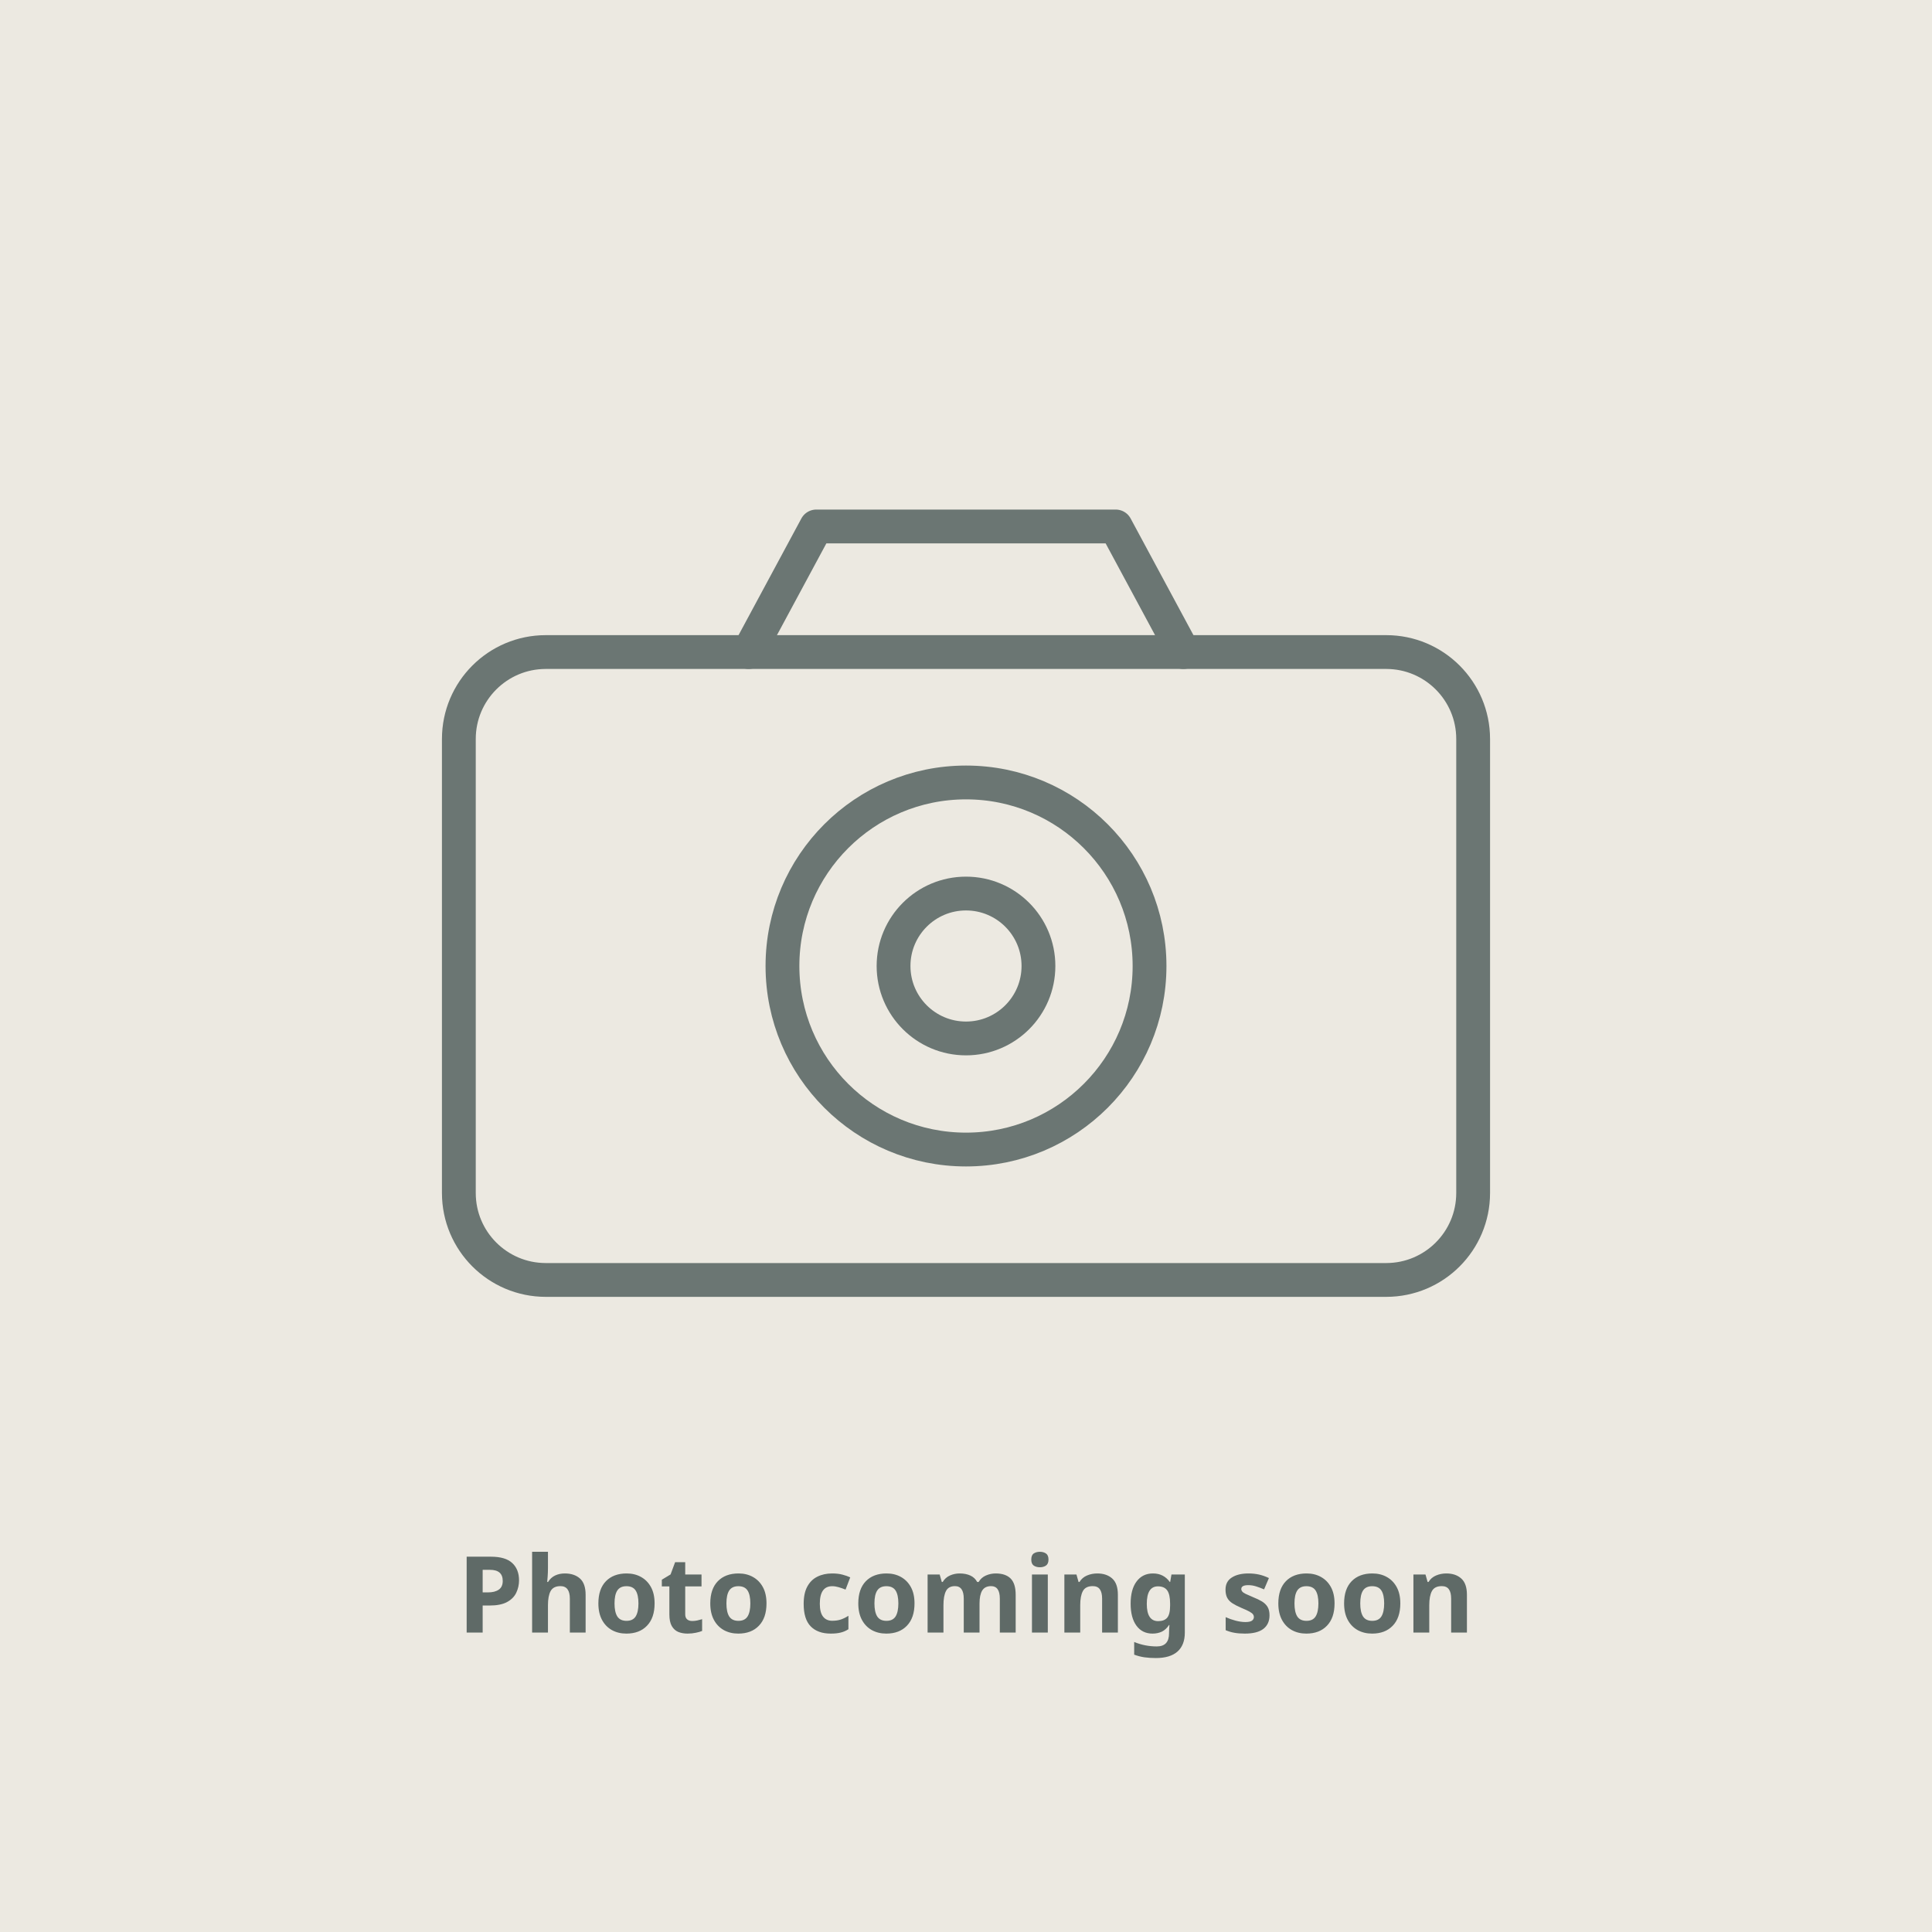
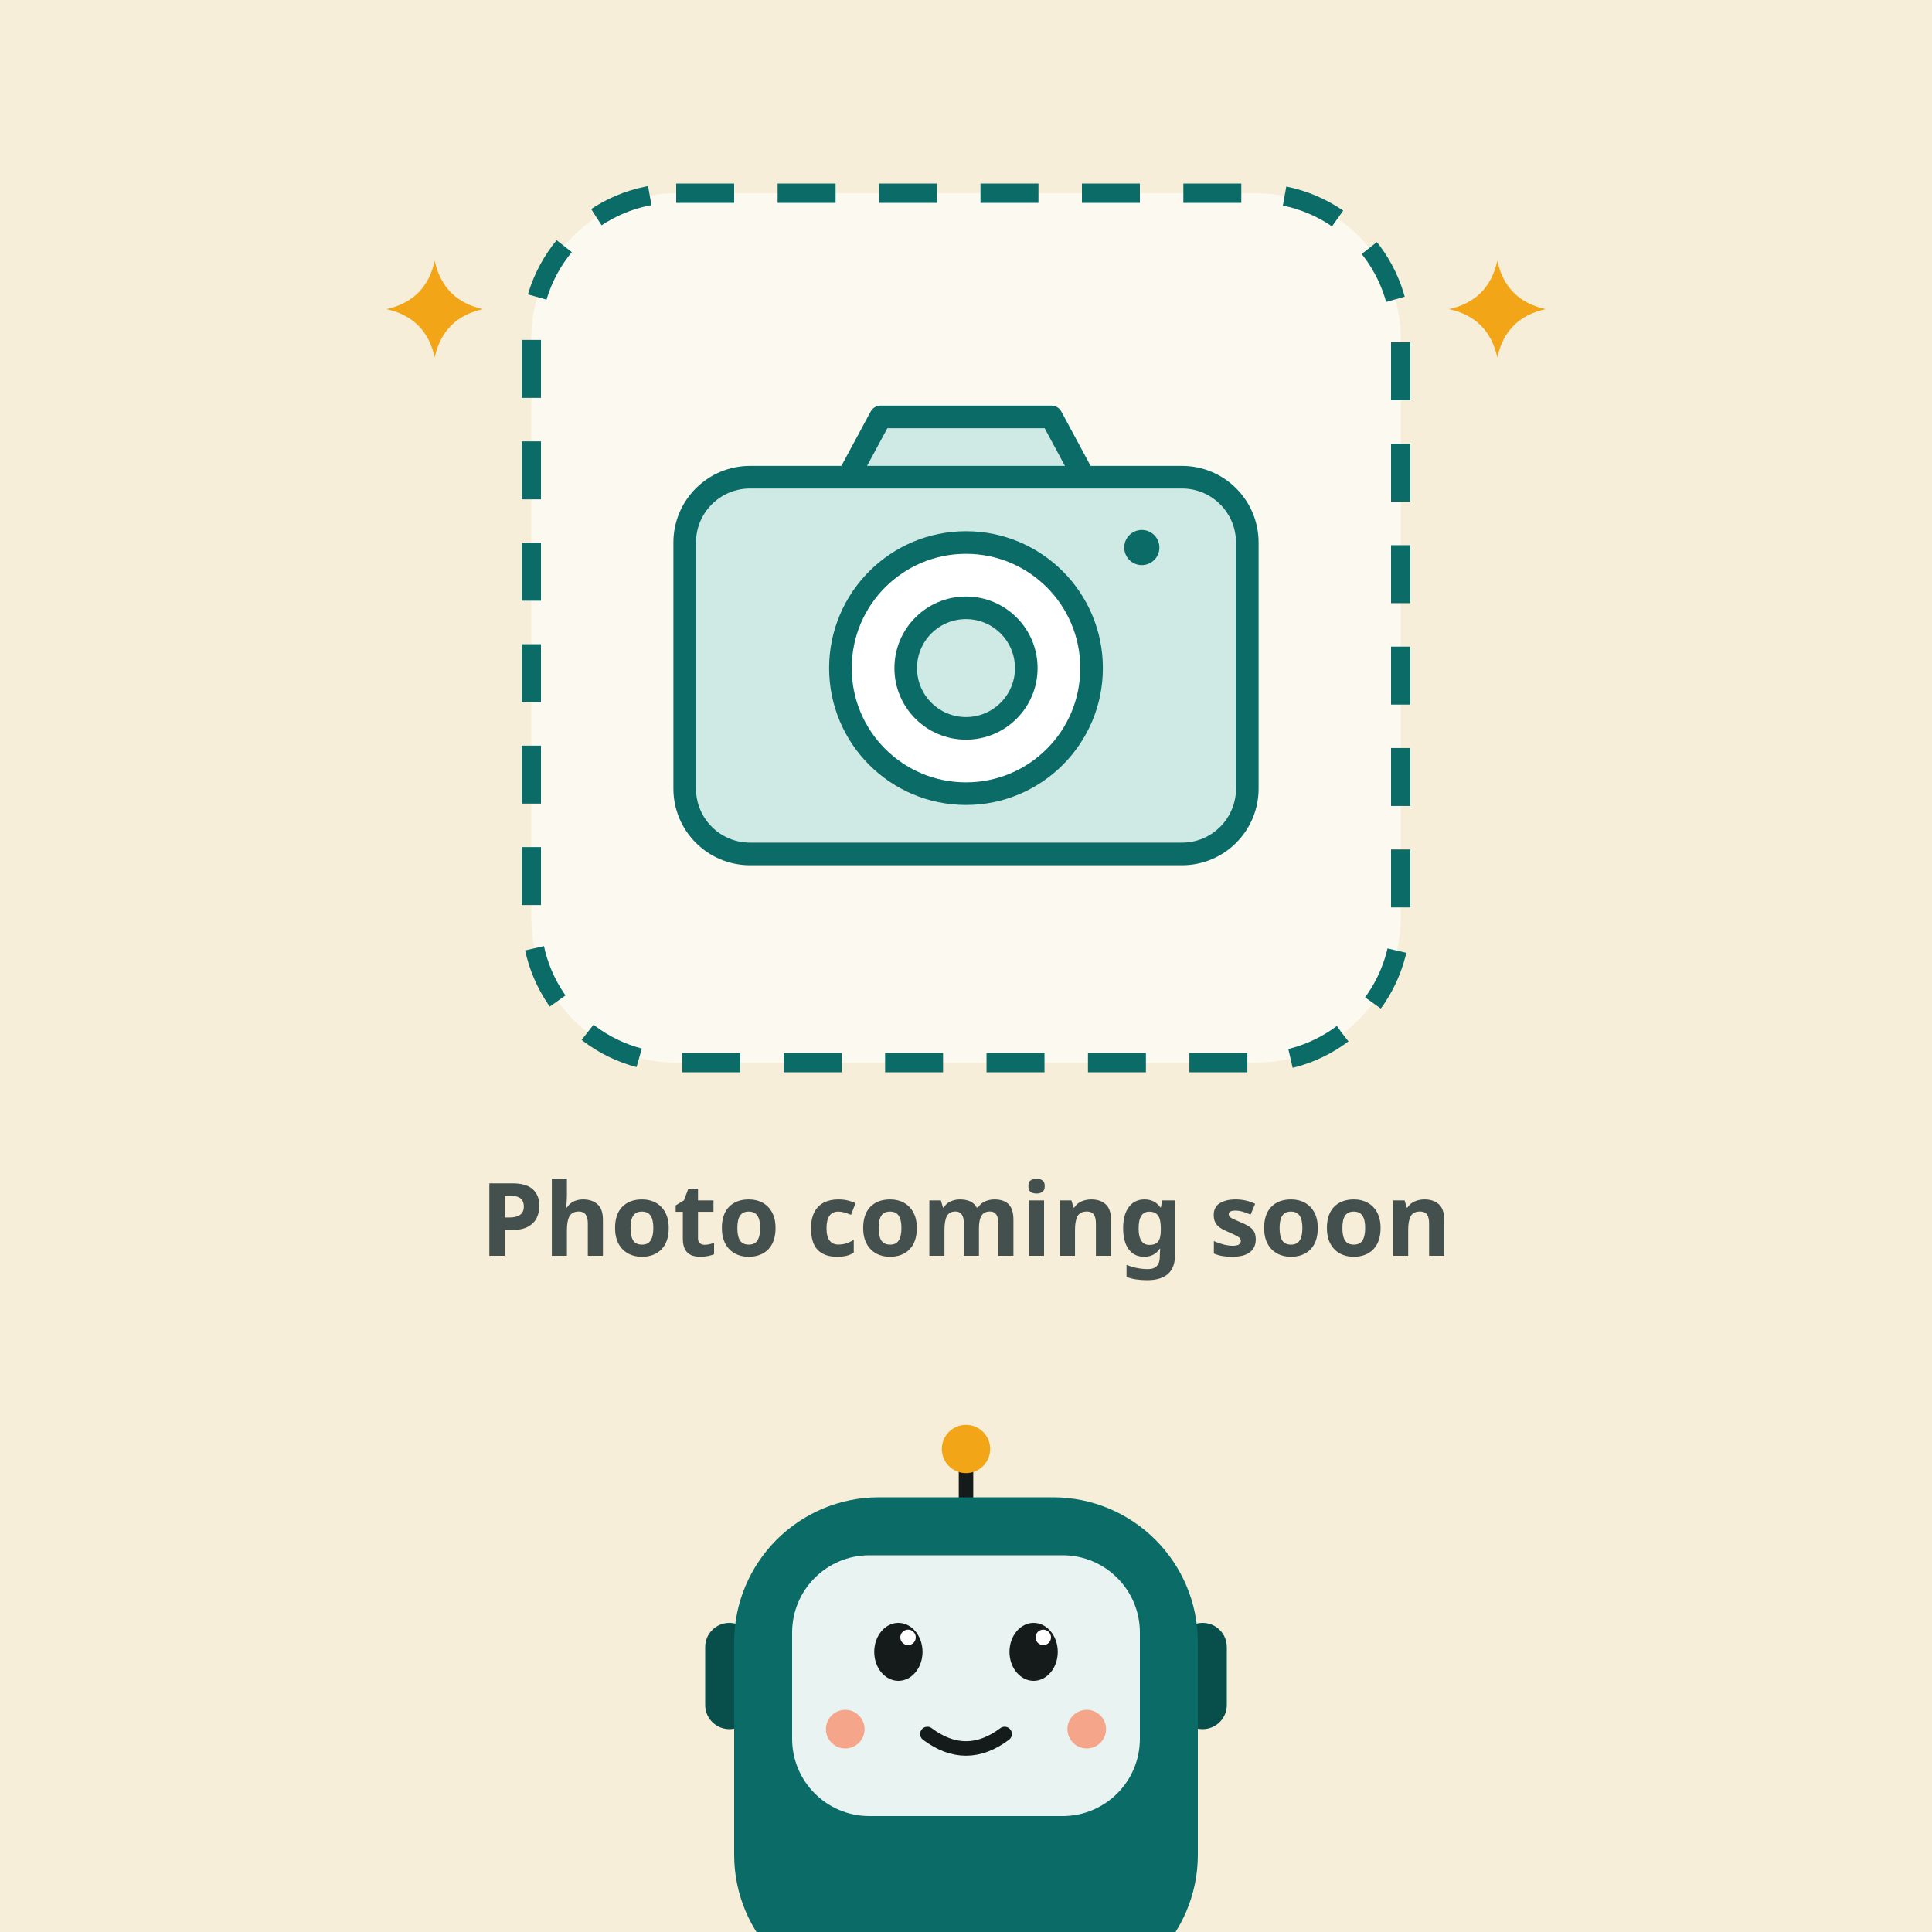
- <svg xmlns="http://www.w3.org/2000/svg" viewBox="0 0 400 400" role="img" aria-label="Camera product photo coming soon">
-   <rect width="400" height="400" fill="#ece9e1" />
-   <g fill="none" stroke="#6b7673" stroke-width="7" stroke-linecap="round" stroke-linejoin="round">
-     <rect x="95" y="135" width="210" height="130" rx="18" />
-     <path d="M155 135l14-26h62l14 26" />
-     <circle cx="200" cy="200" r="38" />
-     <circle cx="200" cy="200" r="15" />
+ <svg xmlns="http://www.w3.org/2000/svg" viewBox="0 0 400 400" role="img" aria-label="Camera photo coming soon">
+   <rect width="400" height="400" fill="#f6eed8" />
+   <rect x="110" y="40" width="180" height="180" rx="30" fill="#ffffff" fill-opacity="0.65" stroke="#0b6b66" stroke-width="4" stroke-dasharray="12 9" />
+   <path d="M90 54q1.8 8.2 10 10q-8.2 1.8-10 10q-1.8-8.2-10-10q8.2-1.8 10-10z" fill="#f2a516" />
+   <path d="M310 54q1.8 8.2 10 10q-8.2 1.8-10 10q-1.8-8.2-10-10q8.2-1.8 10-10z" fill="#f2a516" />
+   <g transform="translate(200 130) scale(0.52) translate(-200 -170)" stroke="#0b6b66" stroke-width="9" stroke-linecap="round" stroke-linejoin="round">
+     <path d="M152 112l14-26h68l14 26" fill="#cfe9e5" />
+     <rect x="88" y="110" width="224" height="150" rx="26" fill="#cfe9e5" />
+     <circle cx="200" cy="186" r="50" fill="#ffffff" />
+     <circle cx="200" cy="186" r="24" fill="#cfe9e5" />
+     <circle cx="270" cy="138" r="7" fill="#0b6b66" stroke="none" />
  </g>
-   <text x="200" y="338" text-anchor="middle" font-family="system-ui,sans-serif" font-size="22" font-weight="600" fill="#5f6a67">Photo coming soon</text>
+   <text x="200" y="260" text-anchor="middle" font-family="'Be Vietnam Pro', system-ui, sans-serif" font-size="21" font-weight="700" fill="#44504d">Photo coming soon</text>
+   <g transform="translate(152 296)">
+     <line x1="48" y1="14" x2="48" y2="4" stroke="#151b1a" stroke-width="3" stroke-linecap="round" />
+     <circle cx="48" cy="4" r="5" fill="#f2a516" />
+     <rect x="-6" y="40" width="10" height="22" rx="5" fill="#084f4b" />
+     <rect x="92" y="40" width="10" height="22" rx="5" fill="#084f4b" />
+     <rect x="0" y="14" width="96" height="104" rx="30" fill="#0b6b66" />
+     <rect x="12" y="26" width="72" height="54" rx="16" fill="#e9f4f2" />
+     <ellipse cx="34" cy="46" rx="5" ry="6" fill="#151b1a" />
+     <ellipse cx="62" cy="46" rx="5" ry="6" fill="#151b1a" />
+     <circle cx="36" cy="43" r="1.6" fill="#ffffff" />
+     <circle cx="64" cy="43" r="1.6" fill="#ffffff" />
+     <circle cx="23" cy="62" r="4" fill="#f4a58a" />
+     <circle cx="73" cy="62" r="4" fill="#f4a58a" />
+     <path d="M40 63q8 6 16 0" fill="none" stroke="#151b1a" stroke-width="3" stroke-linecap="round" />
+   </g>
</svg>
